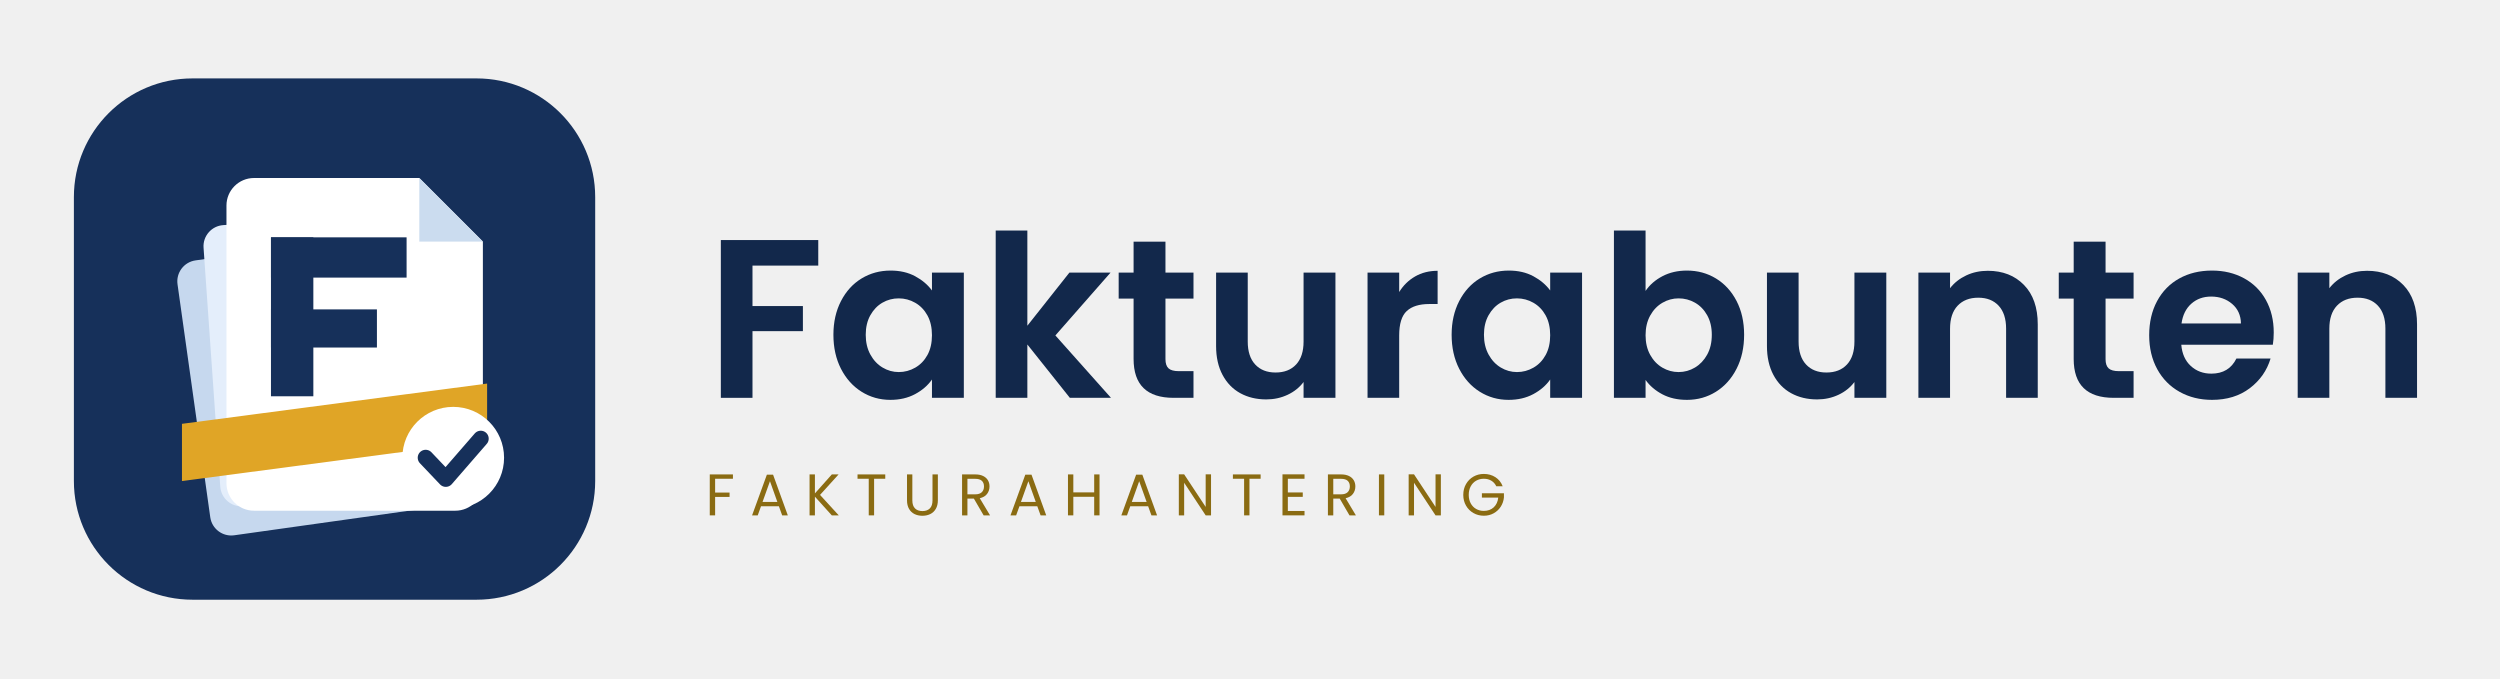
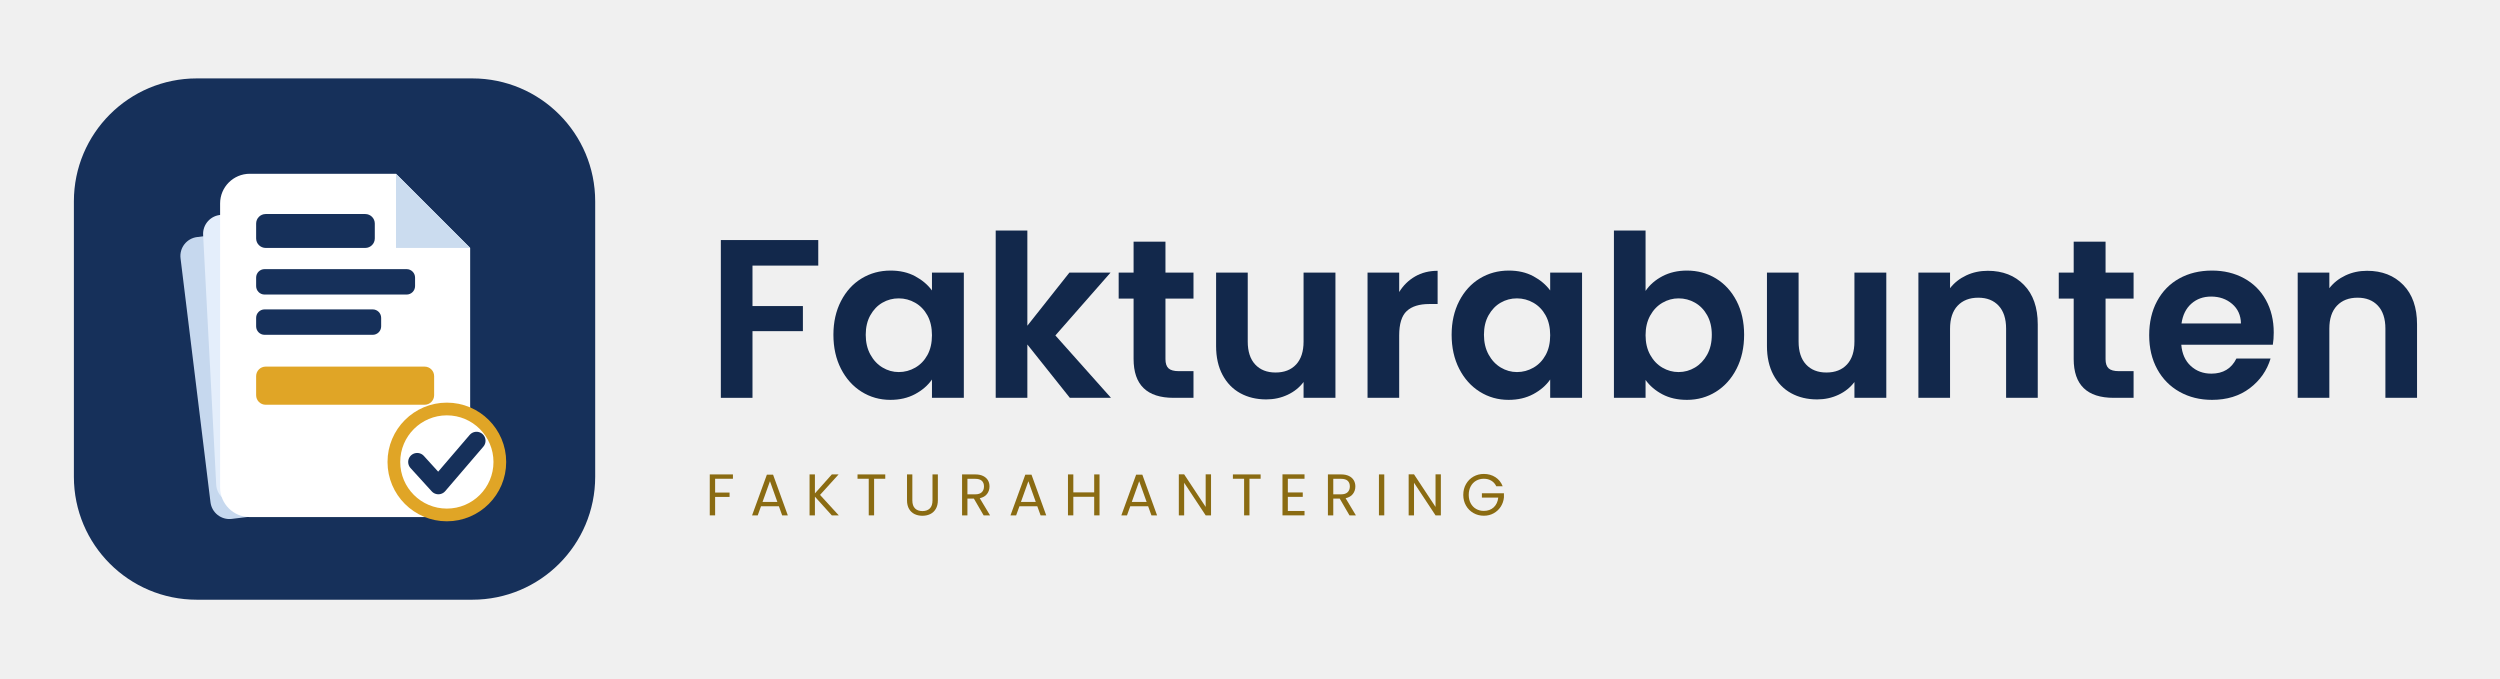
<svg xmlns="http://www.w3.org/2000/svg" viewBox="0 0 1106 300" width="1106" height="300" role="img" aria-label="Fakturabunten">
  <g transform="translate(28 30) scale(0.46875)">
-     <rect x="10" y="10" width="492" height="492" rx="112" fill="#16305a" />
-     <g transform="rotate(-8 244 268)">
-       <rect x="118" y="166" width="216" height="262" rx="20" fill="#c6d8ee" />
+     <rect x="10" y="10" width="492" height="492" rx="116" fill="#16305a" />
+     <g transform="rotate(-7 230 282)">
+       <rect x="124" y="148" width="212" height="268" rx="18" fill="#c6d8ee" />
    </g>
-     <rect x="140" y="142" width="216" height="266" rx="20" fill="#e4eefb" transform="rotate(-4 248 275)" />
-     <path d="M180 104H336L396 164V392A26 26 0 0 1 370 418H180A26 26 0 0 1 154 392V130A26 26 0 0 1 180 104Z" fill="#ffffff" />
-     <path d="M336 104L396 164H336Z" fill="#cbdcef" />
+     <g transform="rotate(-3 244 270)">
+       <rect x="138" y="134" width="212" height="272" rx="18" fill="#e4eefb" />
+     </g>
+     <path d="M176 100H314L384 170V396A28 28 0 0 1 356 424H176A28 28 0 0 1 148 396V128A28 28 0 0 1 176 100Z" fill="#ffffff" />
+     <path d="M314 100L384 170H314Z" fill="#cbdcef" />
    <g fill="#16305a">
-       <rect x="196" y="160" width="40" height="150" />
-       <rect x="196" y="160" width="128" height="38" />
-       <rect x="196" y="228" width="100" height="36" />
+       <rect x="182" y="138" width="112" height="32" rx="9" />
+       <rect x="182" y="190" width="150" height="24" rx="8" />
+       <rect x="182" y="228" width="118" height="24" rx="8" />
    </g>
-     <path d="M112 336L400 298V352L112 390Z" fill="#e0a526" />
-     <circle cx="368" cy="368" r="48" fill="#ffffff" />
-     <path d="M342 368l19 20 33-38" fill="none" stroke="#16305a" stroke-width="15" stroke-linecap="round" stroke-linejoin="round" />
+     <rect x="182" y="282" width="168" height="36" rx="9" fill="#e0a526" />
+     <circle cx="362" cy="372" r="50" fill="#ffffff" stroke="#e0a526" stroke-width="12" />
+     <path d="M334 372l20 22 36-42" fill="none" stroke="#16305a" stroke-width="17" stroke-linecap="round" stroke-linejoin="round" />
  </g>
  <g fill="#12284b" transform="translate(312.00 176.00)">
    <path d="M50.00 -69.80V-58.50H20.90V-40.60H43.20V-29.50H20.90V0.00H6.90V-69.80Z" />
    <path d="M82.00 -56.30Q88.20 -56.30 92.85 -53.80Q97.50 -51.30 100.30 -47.50V-55.40H114.40V0.00H100.30V-8.10Q97.60 -4.20 92.85 -1.65Q88.10 0.90 81.90 0.90Q74.90 0.90 69.15 -2.70Q63.40 -6.30 60.05 -12.85Q56.70 -19.40 56.70 -27.90Q56.70 -36.30 60.05 -42.80Q63.40 -49.30 69.15 -52.80Q74.90 -56.30 82.00 -56.30ZM85.60 -44.00Q81.70 -44.00 78.40 -42.10Q75.10 -40.20 73.05 -36.55Q71.00 -32.90 71.00 -27.90Q71.00 -22.90 73.05 -19.15Q75.10 -15.40 78.45 -13.40Q81.80 -11.40 85.60 -11.40Q89.50 -11.40 92.90 -13.35Q96.30 -15.30 98.30 -18.95Q100.30 -22.60 100.30 -27.70Q100.30 -32.80 98.30 -36.45Q96.30 -40.10 92.90 -42.05Q89.50 -44.00 85.60 -44.00Z" />
    <path d="M161.30 0.00 142.50 -23.60V0.00H128.50V-74.00H142.50V-31.90L161.10 -55.40H179.30L154.90 -27.60L179.50 0.00Z" />
    <path d="M203.60 -43.90V-17.10Q203.60 -14.30 204.95 -13.05Q206.30 -11.80 209.50 -11.80H216.00V0.00H207.20Q189.50 0.00 189.50 -17.20V-43.90H182.90V-55.40H189.50V-69.10H203.60V-55.40H216.00V-43.90Z" />
    <path d="M278.80 -55.40V0.00H264.70V-7.00Q262.00 -3.40 257.65 -1.35Q253.30 0.70 248.20 0.70Q241.70 0.70 236.70 -2.05Q231.70 -4.80 228.85 -10.15Q226.00 -15.50 226.00 -22.90V-55.40H240.00V-24.90Q240.00 -18.30 243.30 -14.75Q246.60 -11.20 252.30 -11.20Q258.10 -11.20 261.40 -14.75Q264.70 -18.30 264.70 -24.90V-55.40Z" />
    <path d="M324.00 -56.20V-41.50H320.30Q313.70 -41.50 310.35 -38.40Q307.00 -35.30 307.00 -27.60V0.00H293.00V-55.40H307.00V-46.80Q309.70 -51.20 314.05 -53.70Q318.40 -56.20 324.00 -56.20Z" />
    <path d="M355.50 -56.30Q361.70 -56.30 366.35 -53.80Q371.00 -51.30 373.80 -47.50V-55.40H387.90V0.00H373.80V-8.10Q371.10 -4.20 366.35 -1.65Q361.60 0.90 355.40 0.90Q348.40 0.90 342.65 -2.70Q336.90 -6.30 333.55 -12.85Q330.20 -19.40 330.20 -27.90Q330.20 -36.30 333.55 -42.80Q336.90 -49.30 342.65 -52.80Q348.40 -56.30 355.50 -56.30ZM359.10 -44.00Q355.20 -44.00 351.90 -42.10Q348.60 -40.20 346.55 -36.55Q344.50 -32.90 344.50 -27.90Q344.50 -22.90 346.55 -19.15Q348.60 -15.40 351.95 -13.40Q355.30 -11.40 359.10 -11.40Q363.00 -11.40 366.40 -13.35Q369.80 -15.30 371.80 -18.95Q373.80 -22.60 373.80 -27.70Q373.80 -32.80 371.80 -36.45Q369.80 -40.10 366.40 -42.05Q363.00 -44.00 359.10 -44.00Z" />
    <path d="M434.30 -56.30Q441.40 -56.30 447.15 -52.80Q452.90 -49.30 456.25 -42.85Q459.60 -36.40 459.60 -27.90Q459.60 -19.40 456.25 -12.85Q452.90 -6.30 447.15 -2.70Q441.40 0.90 434.30 0.90Q428.10 0.90 423.45 -1.55Q418.80 -4.00 416.00 -7.90V0.00H402.00V-74.00H416.00V-47.30Q418.70 -51.30 423.45 -53.80Q428.20 -56.30 434.30 -56.30ZM430.60 -44.00Q426.80 -44.00 423.45 -42.05Q420.10 -40.10 418.05 -36.40Q416.00 -32.70 416.00 -27.70Q416.00 -22.70 418.05 -19.00Q420.10 -15.30 423.45 -13.35Q426.80 -11.40 430.60 -11.40Q434.50 -11.40 437.85 -13.40Q441.20 -15.40 443.25 -19.10Q445.30 -22.80 445.30 -27.90Q445.30 -32.90 443.25 -36.55Q441.20 -40.20 437.85 -42.10Q434.50 -44.00 430.60 -44.00Z" />
    <path d="M522.50 -55.40V0.00H508.40V-7.00Q505.70 -3.40 501.35 -1.35Q497.00 0.70 491.90 0.70Q485.40 0.70 480.40 -2.05Q475.40 -4.80 472.55 -10.15Q469.70 -15.50 469.70 -22.90V-55.40H483.70V-24.90Q483.70 -18.30 487.00 -14.75Q490.30 -11.20 496.00 -11.20Q501.80 -11.20 505.10 -14.75Q508.40 -18.30 508.40 -24.90V-55.40Z" />
    <path d="M589.50 -32.50V0.00H575.50V-30.60Q575.50 -37.20 572.20 -40.75Q568.90 -44.30 563.20 -44.30Q557.40 -44.30 554.05 -40.75Q550.70 -37.20 550.70 -30.60V0.00H536.70V-55.40H550.70V-48.50Q553.50 -52.10 557.85 -54.15Q562.20 -56.20 567.40 -56.20Q577.30 -56.20 583.40 -49.95Q589.50 -43.70 589.50 -32.50Z" />
    <path d="M619.50 -43.90V-17.10Q619.50 -14.30 620.85 -13.05Q622.20 -11.80 625.40 -11.80H631.90V0.00H623.10Q605.40 0.00 605.40 -17.20V-43.90H598.80V-55.40H605.40V-69.10H619.50V-55.40H631.90V-43.90Z" />
    <path d="M693.50 -23.50H653.00Q653.50 -17.50 657.20 -14.10Q660.90 -10.70 666.30 -10.70Q674.10 -10.70 677.40 -17.40H692.50Q690.10 -9.40 683.30 -4.25Q676.50 0.90 666.60 0.90Q658.60 0.90 652.25 -2.65Q645.90 -6.20 642.35 -12.70Q638.80 -19.20 638.80 -27.70Q638.80 -36.30 642.30 -42.80Q645.80 -49.30 652.10 -52.80Q658.40 -56.30 666.60 -56.30Q674.50 -56.30 680.75 -52.90Q687.00 -49.50 690.45 -43.25Q693.90 -37.00 693.90 -28.90Q693.90 -25.90 693.50 -23.50ZM679.40 -32.90Q679.30 -38.30 675.50 -41.55Q671.70 -44.80 666.20 -44.80Q661.00 -44.80 657.45 -41.65Q653.90 -38.50 653.10 -32.90Z" />
    <path d="M757.30 -32.50V0.00H743.30V-30.60Q743.30 -37.20 740.00 -40.75Q736.70 -44.30 731.00 -44.30Q725.20 -44.30 721.85 -40.75Q718.50 -37.20 718.50 -30.60V0.00H704.50V-55.40H718.50V-48.50Q721.30 -52.10 725.65 -54.15Q730.00 -56.20 735.20 -56.20Q745.10 -56.20 751.20 -49.95Q757.30 -43.70 757.30 -32.50Z" />
  </g>
  <g fill="#8a6b12" transform="translate(312.00 228.00)">
    <path d="M12.25 -18.12V-16.20H4.37V-10.09H10.76V-8.16H4.37V0.00H2.00V-18.12Z" />
    <path d="M32.58 -4.03H24.67L23.22 0.00H20.72L27.27 -18.02H30.00L36.53 0.00H34.03ZM31.90 -5.95 28.63 -15.11 25.35 -5.95Z" />
    <path d="M55.98 0.00 48.52 -8.27V0.00H46.15V-18.12H48.52V-9.72L56.00 -18.12H58.99L50.78 -9.05L59.07 0.00Z" />
    <path d="M79.64 -18.12V-16.20H74.70V0.00H72.33V-16.20H67.37V-18.12Z" />
    <path d="M91.62 -18.12V-6.66Q91.62 -4.24 92.81 -3.07Q93.99 -1.90 96.10 -1.90Q98.18 -1.90 99.36 -3.07Q100.54 -4.24 100.54 -6.66V-18.12H102.91V-6.68Q102.91 -4.42 102.00 -2.87Q101.09 -1.33 99.54 -0.57Q97.99 0.18 96.07 0.18Q94.15 0.18 92.60 -0.57Q91.05 -1.33 90.16 -2.87Q89.26 -4.42 89.26 -6.68V-18.12Z" />
    <path d="M123.16 0.00 118.85 -7.41H115.99V0.00H113.62V-18.12H119.47Q121.52 -18.12 122.94 -17.42Q124.36 -16.72 125.06 -15.52Q125.76 -14.33 125.76 -12.79Q125.76 -10.92 124.68 -9.49Q123.60 -8.06 121.45 -7.59L126.00 0.00ZM115.99 -9.31H119.47Q121.39 -9.31 122.36 -10.26Q123.32 -11.21 123.32 -12.79Q123.32 -14.40 122.37 -15.29Q121.42 -16.17 119.47 -16.17H115.99Z" />
    <path d="M146.90 -4.03H139.00L137.54 0.00H135.04L141.60 -18.02H144.33L150.85 0.00H148.36ZM146.22 -5.95 142.95 -15.11 139.67 -5.95Z" />
    <path d="M174.43 -18.12V0.00H172.07V-8.22H162.84V0.00H160.47V-18.12H162.84V-10.17H172.07V-18.12Z" />
    <path d="M195.94 -4.03H188.03L186.58 0.00H184.08L190.63 -18.02H193.36L199.89 0.00H197.39ZM195.26 -5.95 191.98 -15.11 188.71 -5.95Z" />
    <path d="M223.76 0.00H221.39L211.87 -14.43V0.00H209.51V-18.15H211.87L221.39 -3.74V-18.15H223.76Z" />
    <path d="M245.70 -18.12V-16.20H240.76V0.00H238.39V-16.20H233.43V-18.12Z" />
    <path d="M257.74 -16.20V-10.14H264.34V-8.19H257.74V-1.95H265.12V0.00H255.37V-18.15H265.12V-16.20Z" />
    <path d="M285.01 0.00 280.70 -7.41H277.84V0.00H275.47V-18.12H281.32Q283.37 -18.12 284.79 -17.42Q286.21 -16.72 286.91 -15.52Q287.61 -14.33 287.61 -12.79Q287.61 -10.92 286.53 -9.49Q285.45 -8.06 283.30 -7.59L287.85 0.00ZM277.84 -9.31H281.32Q283.24 -9.31 284.21 -10.26Q285.17 -11.21 285.17 -12.79Q285.17 -14.40 284.22 -15.29Q283.27 -16.17 281.32 -16.17H277.84Z" />
    <path d="M300.40 -18.12V0.00H298.04V-18.12Z" />
    <path d="M325.44 0.00H323.08L313.56 -14.43V0.00H311.19V-18.15H313.56L323.08 -3.74V-18.15H325.44Z" />
    <path d="M349.96 -12.87Q349.21 -14.46 347.78 -15.33Q346.35 -16.20 344.45 -16.20Q342.55 -16.20 341.03 -15.33Q339.51 -14.46 338.64 -12.83Q337.77 -11.21 337.77 -9.07Q337.77 -6.94 338.64 -5.33Q339.51 -3.72 341.03 -2.85Q342.55 -1.98 344.45 -1.98Q347.10 -1.98 348.82 -3.56Q350.53 -5.15 350.82 -7.85H343.59V-9.78H353.34V-7.96Q353.13 -5.72 351.94 -3.86Q350.74 -2.00 348.79 -0.92Q346.84 0.16 344.45 0.16Q341.93 0.16 339.85 -1.03Q337.77 -2.21 336.56 -4.32Q335.35 -6.42 335.35 -9.07Q335.35 -11.73 336.56 -13.84Q337.77 -15.96 339.85 -17.15Q341.93 -18.33 344.45 -18.33Q347.33 -18.33 349.56 -16.90Q351.78 -15.47 352.79 -12.87Z" />
  </g>
</svg>
